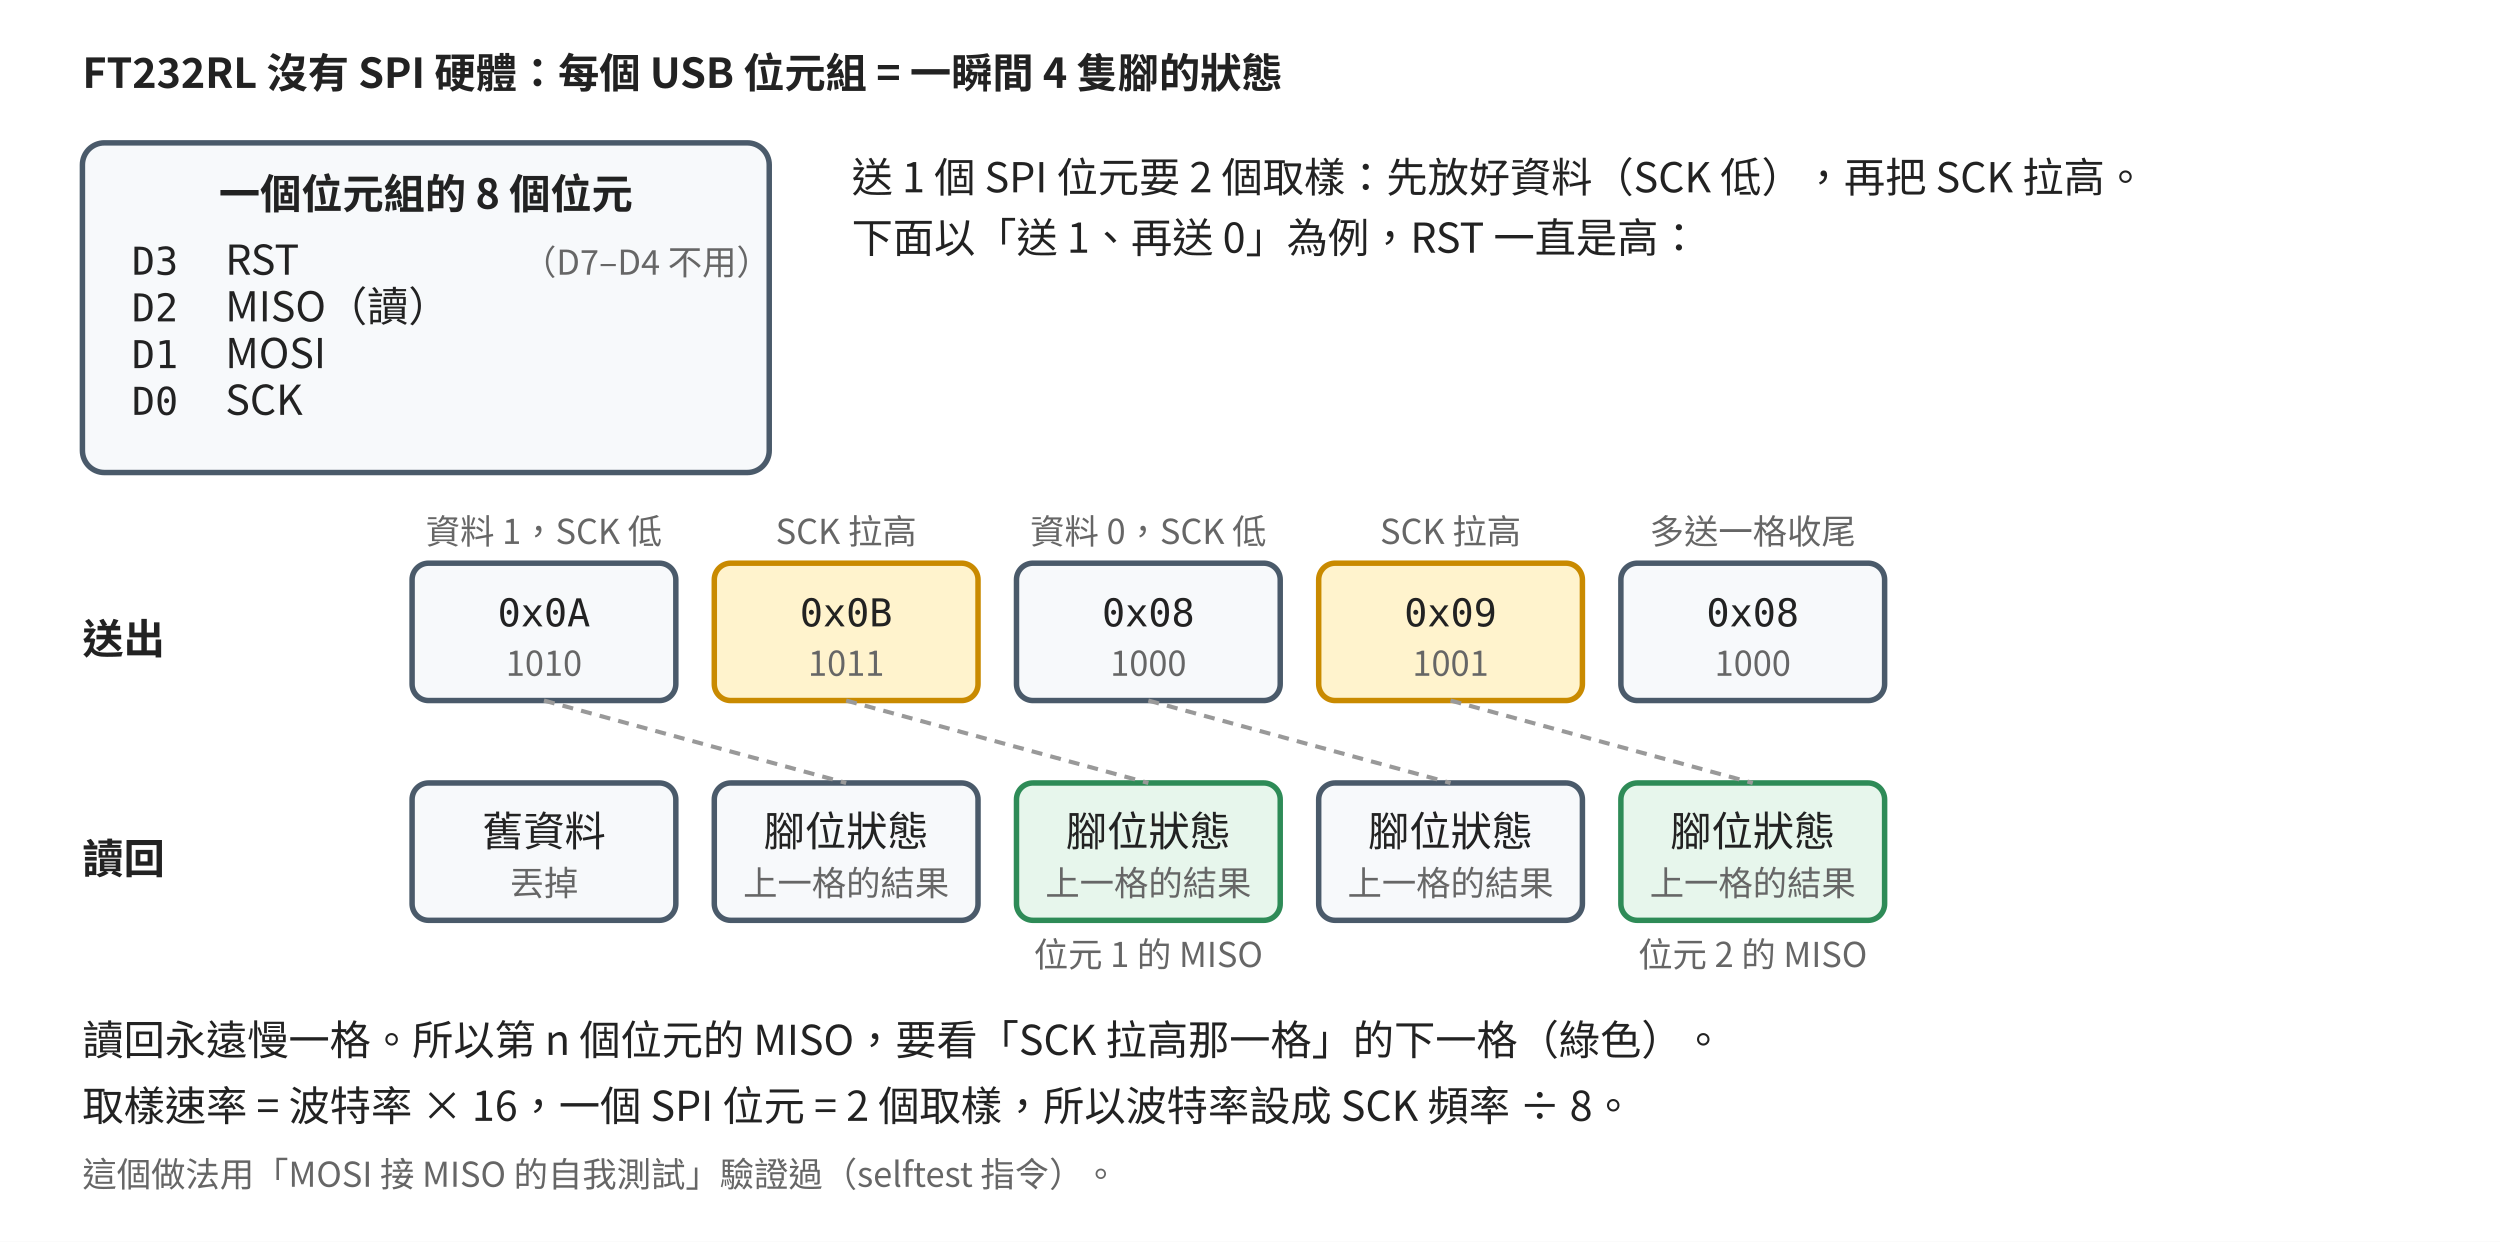
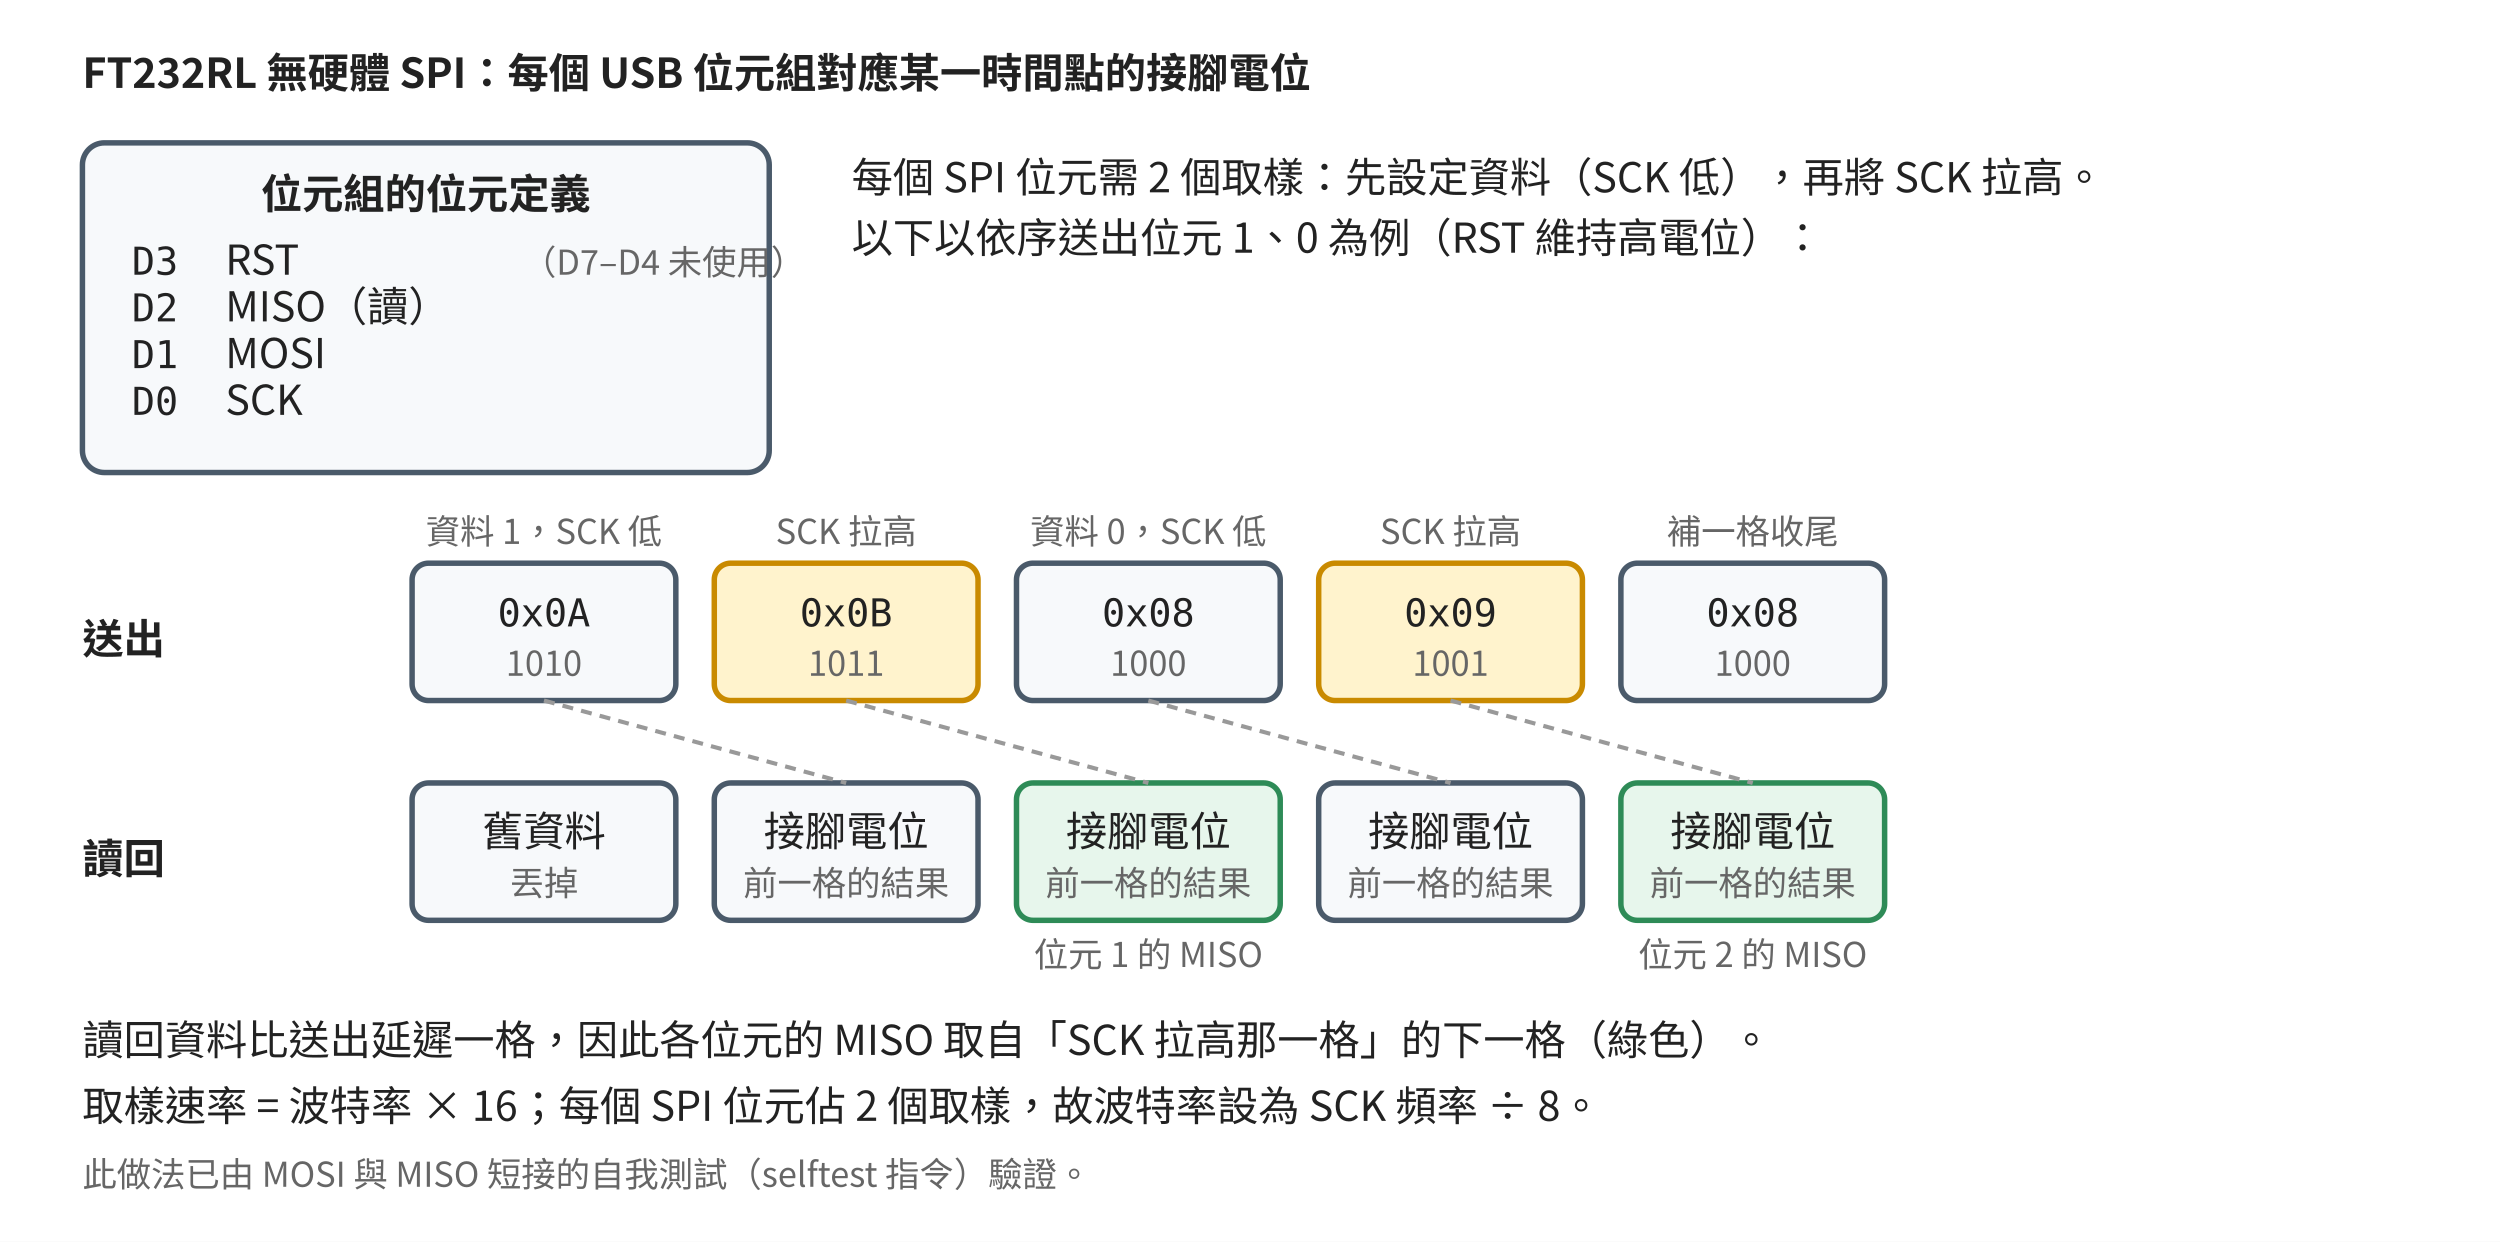
<svg xmlns="http://www.w3.org/2000/svg" viewBox="0 0 910 452" font-family="'Noto Sans CJK TC','PingFang TC','Microsoft JhengHei',sans-serif">
  <rect width="910" height="452" fill="#ffffff" />
  <style>.t{font-size:15px;fill:#222}.s{font-size:12.5px;fill:#666}.b{font-size:15px;font-weight:bold;fill:#222}.m{font-family:Menlo,Consolas,monospace;font-size:14px;fill:#222}.r{font-size:14px;font-weight:bold;fill:#c0392b}.box{fill:#f7f9fb;stroke:#4a5a6a;stroke-width:2}.hi{fill:#fff3cd;stroke:#c98a00;stroke-width:2}.w{stroke:#333;stroke-width:2.5;fill:none}.thin{stroke:#999;stroke-width:1;stroke-dasharray:4 4}.ok{fill:#e7f6ec;stroke:#2e8b57;stroke-width:2}</style>
-   <text x="30" y="32" class="b" text-anchor="start">FT232RL 沒有 SPI 硬體：每個 USB 位元組 = 一瞬間 4 隻腳的狀態</text>
+   <text x="30" y="32" class="b" text-anchor="start">FT232RL 無硬體 SPI：每個 USB 位元組對應某一時間點的接腳電位</text>
  <rect x="30" y="52" width="250" height="120" rx="8" class="box" />
-   <text x="155" y="76" class="b" text-anchor="middle">一個位元組的 8 個位元</text>
+   <text x="155" y="76" class="b" text-anchor="middle">位元組的位元定義</text>
  <text x="48" y="100" class="m" text-anchor="start">D3</text>
  <text x="82" y="100" class="t" text-anchor="start">RST</text>
  <text x="48" y="117" class="m" text-anchor="start">D2</text>
  <text x="82" y="117" class="t" text-anchor="start">MISO（讀）</text>
  <text x="48" y="134" class="m" text-anchor="start">D1</text>
  <text x="82" y="134" class="t" text-anchor="start">MOSI</text>
  <text x="48" y="151" class="m" text-anchor="start">D0</text>
  <text x="82" y="151" class="t" text-anchor="start">SCK</text>
-   <text x="190" y="100" class="s" text-anchor="start">（D7–D4 不用）</text>
-   <text x="310" y="70" class="t" text-anchor="start">送 1 個 SPI 位元要 2 個取樣：先放好資料（SCK 低），再把 SCK 拉高。</text>
-   <text x="310" y="92" class="t" text-anchor="start">下面以「送 1、再送 0」為例，RST 一直是高：</text>
+   <text x="190" y="100" class="s" text-anchor="start">（D7–D4 未使用）</text>
+   <text x="310" y="70" class="t" text-anchor="start">每個 SPI 位元需 2 個取樣：先設定資料（SCK 低），再將 SCK 拉高。</text>
+   <text x="310" y="92" class="t" text-anchor="start">以下以依序送出位元 1、0 為例（RST 維持高電位）：</text>
  <text x="30" y="238" class="b" text-anchor="start">送出</text>
  <text x="30" y="318" class="b" text-anchor="start">讀回</text>
  <rect x="150" y="205" width="96" height="50" rx="6" class="box" />
  <text x="198" y="228" class="m" text-anchor="middle">0x0A</text>
  <text x="198" y="246" class="s" text-anchor="middle">1010</text>
  <text x="198" y="198" class="s" text-anchor="middle">資料 1，SCK 低</text>
  <rect x="150" y="285" width="96" height="50" rx="6" class="box" />
  <text x="198" y="308" class="t" text-anchor="middle">舊資料</text>
  <text x="198" y="326" class="s" text-anchor="middle">丟掉</text>
  <rect x="260" y="205" width="96" height="50" rx="6" class="hi" />
  <text x="308" y="228" class="m" text-anchor="middle">0x0B</text>
  <text x="308" y="246" class="s" text-anchor="middle">1011</text>
  <text x="308" y="198" class="s" text-anchor="middle">SCK 拉高</text>
  <rect x="260" y="285" width="96" height="50" rx="6" class="box" />
-   <text x="308" y="308" class="t" text-anchor="middle">腳位狀態</text>
-   <text x="308" y="326" class="s" text-anchor="middle">上一格的結果</text>
+   <text x="308" y="308" class="t" text-anchor="middle">接腳電位</text>
+   <text x="308" y="326" class="s" text-anchor="middle">前一格的結果</text>
  <rect x="370" y="205" width="96" height="50" rx="6" class="box" />
  <text x="418" y="228" class="m" text-anchor="middle">0x08</text>
  <text x="418" y="246" class="s" text-anchor="middle">1000</text>
  <text x="418" y="198" class="s" text-anchor="middle">資料 0，SCK 低</text>
  <rect x="370" y="285" width="96" height="50" rx="6" class="ok" />
-   <text x="418" y="308" class="t" text-anchor="middle">腳位狀態</text>
-   <text x="418" y="326" class="s" text-anchor="middle">上一格的結果</text>
+   <text x="418" y="308" class="t" text-anchor="middle">接腳電位</text>
+   <text x="418" y="326" class="s" text-anchor="middle">前一格的結果</text>
  <rect x="480" y="205" width="96" height="50" rx="6" class="hi" />
  <text x="528" y="228" class="m" text-anchor="middle">0x09</text>
  <text x="528" y="246" class="s" text-anchor="middle">1001</text>
  <text x="528" y="198" class="s" text-anchor="middle">SCK 拉高</text>
  <rect x="480" y="285" width="96" height="50" rx="6" class="box" />
-   <text x="528" y="308" class="t" text-anchor="middle">腳位狀態</text>
-   <text x="528" y="326" class="s" text-anchor="middle">上一格的結果</text>
+   <text x="528" y="308" class="t" text-anchor="middle">接腳電位</text>
+   <text x="528" y="326" class="s" text-anchor="middle">前一格的結果</text>
  <rect x="590" y="205" width="96" height="50" rx="6" class="box" />
  <text x="638" y="228" class="m" text-anchor="middle">0x08</text>
  <text x="638" y="246" class="s" text-anchor="middle">1000</text>
-   <text x="638" y="198" class="s" text-anchor="middle">多送一格收尾</text>
+   <text x="638" y="198" class="s" text-anchor="middle">補一格收尾</text>
  <rect x="590" y="285" width="96" height="50" rx="6" class="ok" />
-   <text x="638" y="308" class="t" text-anchor="middle">腳位狀態</text>
-   <text x="638" y="326" class="s" text-anchor="middle">上一格的結果</text>
+   <text x="638" y="308" class="t" text-anchor="middle">接腳電位</text>
+   <text x="638" y="326" class="s" text-anchor="middle">前一格的結果</text>
  <line x1="198" y1="255" x2="308" y2="285" stroke="#999" stroke-width="1.5" stroke-dasharray="4 3" />
  <line x1="308" y1="255" x2="418" y2="285" stroke="#999" stroke-width="1.5" stroke-dasharray="4 3" />
  <line x1="418" y1="255" x2="528" y2="285" stroke="#999" stroke-width="1.5" stroke-dasharray="4 3" />
  <line x1="528" y1="255" x2="638" y2="285" stroke="#999" stroke-width="1.5" stroke-dasharray="4 3" />
  <text x="418" y="352" class="s" text-anchor="middle">位元 1 的 MISO</text>
  <text x="638" y="352" class="s" text-anchor="middle">位元 2 的 MISO</text>
-   <text x="30" y="384" class="t" text-anchor="start">讀回永遠慢一格。所以第 n 個位元的 MISO，要看「SCK 拉高那一格」的下一格（綠色）。</text>
-   <text x="30" y="408" class="t" text-anchor="start">取樣速率 = 波特率 × 16，一個 SPI 位元 = 2 個取樣，所以波特率設成 SCK 頻率 ÷ 8。</text>
-   <text x="30" y="432" class="s" text-anchor="start">這個做法用「MOSI 接 MISO 的自我測試」驗證過（selftest 指令）。</text>
+   <text x="30" y="384" class="t" text-anchor="start">讀回資料比送出延遲一格，因此各位元的 MISO 取自「SCK 拉高那一格」的下一格（綠色）。</text>
+   <text x="30" y="408" class="t" text-anchor="start">取樣速率 = 波特率 × 16；每個 SPI 位元佔 2 個取樣，故波特率設為 SCK 頻率 ÷ 8。</text>
+   <text x="30" y="432" class="s" text-anchor="start">此做法已由 MOSI 與 MISO 短接的自我測試（selftest 指令）驗證。</text>
</svg>
